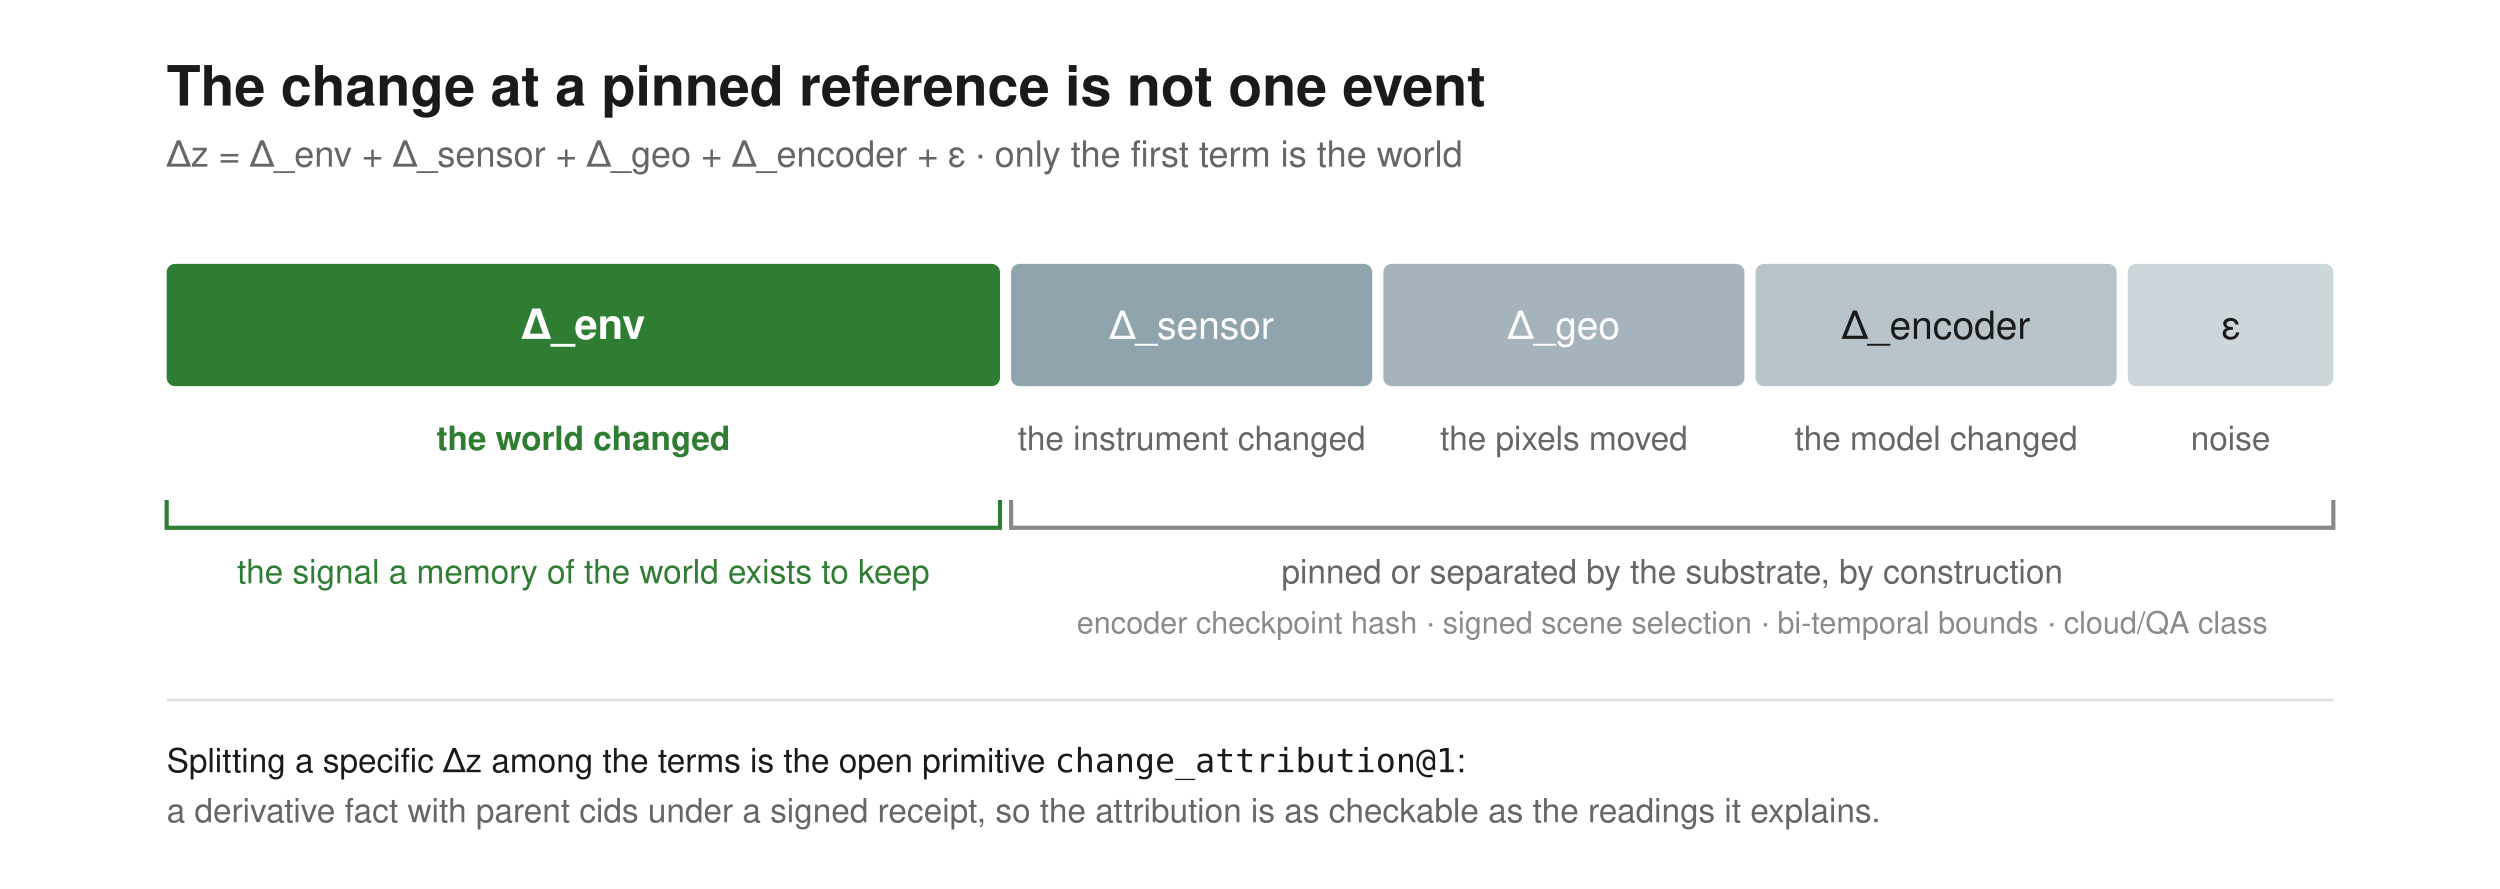
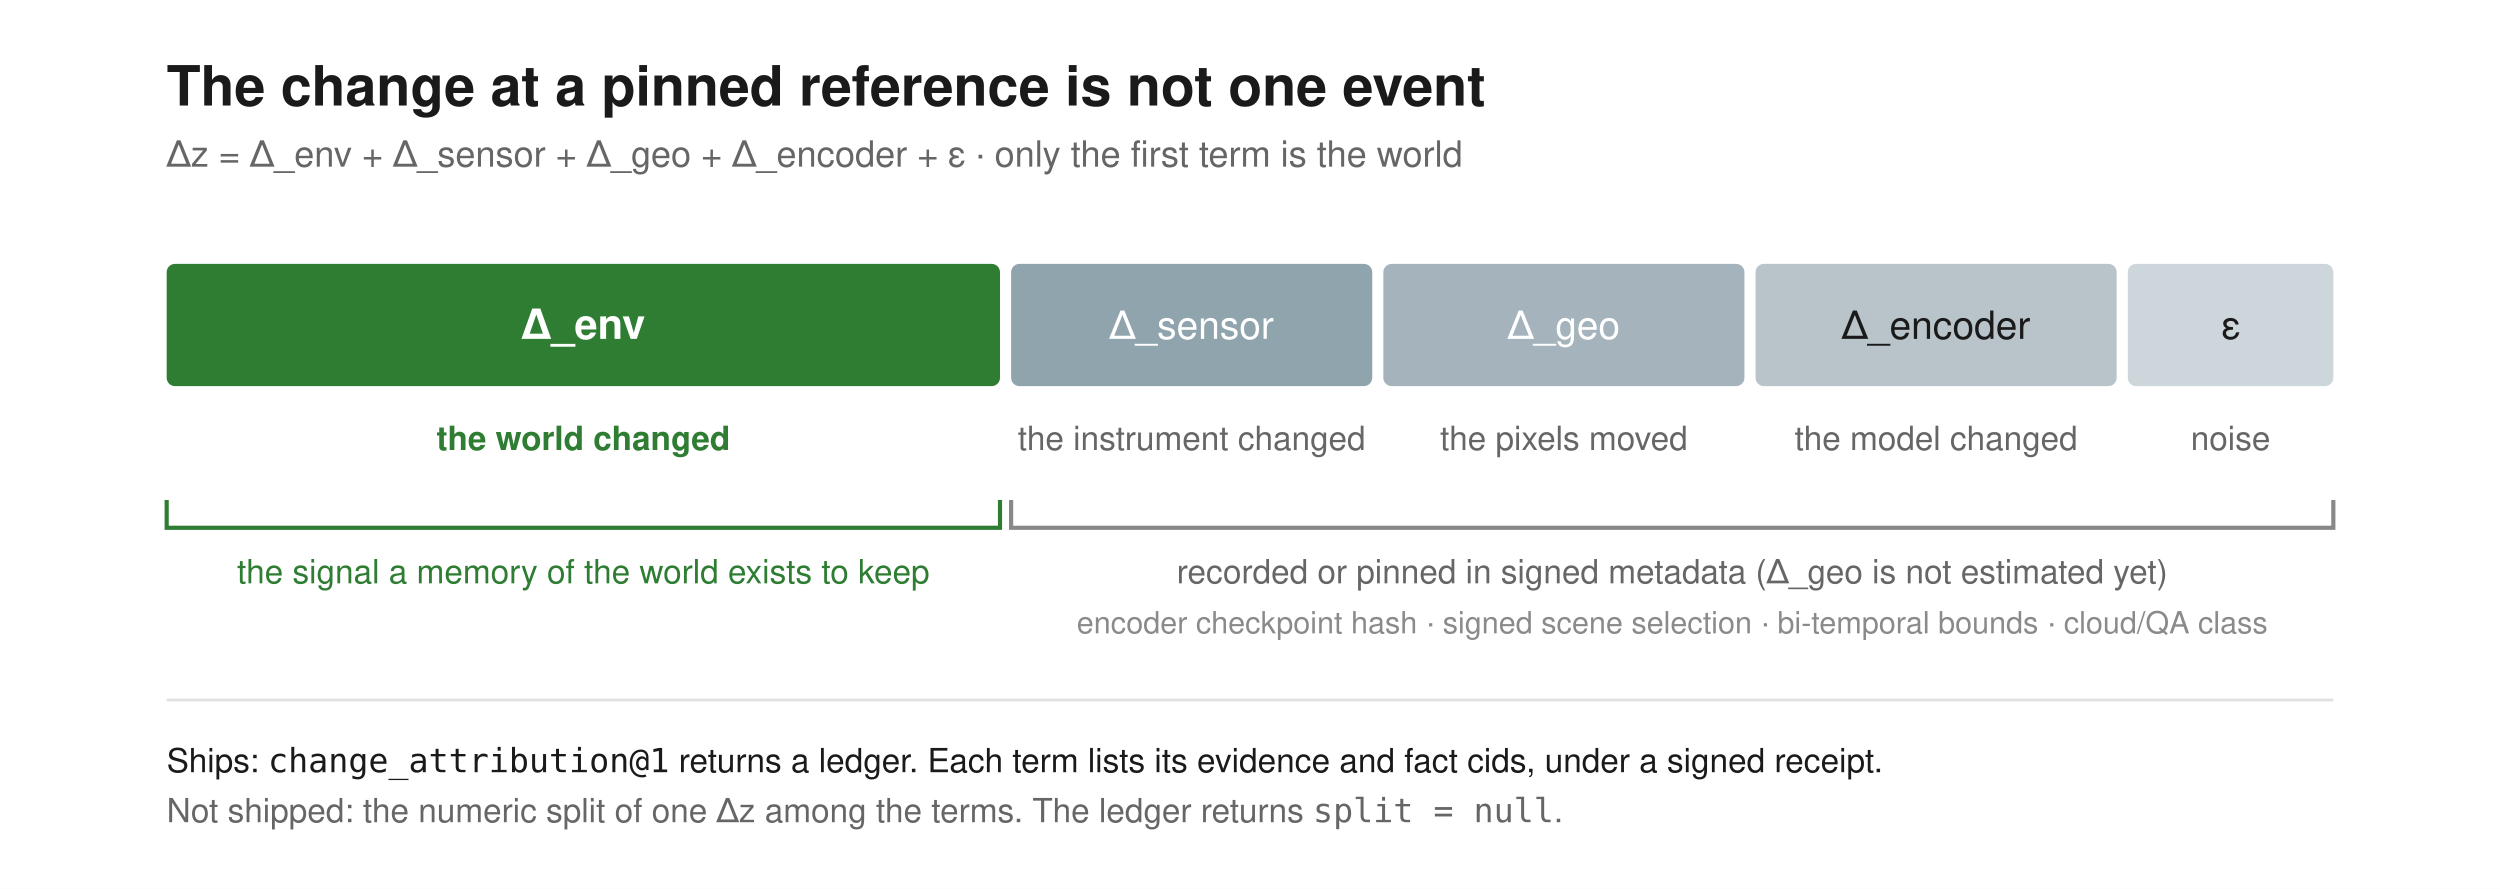
- <svg xmlns="http://www.w3.org/2000/svg" viewBox="0 0 900 320" font-family="Helvetica, Arial, sans-serif">
+ <svg xmlns="http://www.w3.org/2000/svg" viewBox="0 0 900 320" font-family="Helvetica, Arial, sans-serif" role="img" aria-labelledby="t37">
  <rect x="0" y="0" width="900" height="320" fill="#ffffff" />
  <text x="60" y="38" font-size="20" font-weight="bold" fill="#1a1a1a">The change at a pinned reference is not one event</text>
  <text x="60" y="60" font-size="13" fill="#666666">Δz = Δ_env + Δ_sensor + Δ_geo + Δ_encoder + ε · only the first term is the world</text>
  <rect x="60" y="95" width="300" height="44" fill="#2e7d32" rx="3" />
  <rect x="364" y="95" width="130" height="44" fill="#90a4ae" rx="3" />
  <rect x="498" y="95" width="130" height="44" fill="#a5b4bc" rx="3" />
  <rect x="632" y="95" width="130" height="44" fill="#b8c4ca" rx="3" />
  <rect x="766" y="95" width="74" height="44" fill="#cdd6da" rx="3" />
  <text x="210" y="122" font-size="15" font-weight="bold" fill="#ffffff" text-anchor="middle">Δ_env</text>
  <text x="429" y="122" font-size="14" fill="#ffffff" text-anchor="middle">Δ_sensor</text>
  <text x="563" y="122" font-size="14" fill="#ffffff" text-anchor="middle">Δ_geo</text>
  <text x="697" y="122" font-size="14" fill="#1a1a1a" text-anchor="middle">Δ_encoder</text>
  <text x="803" y="122" font-size="14" fill="#1a1a1a" text-anchor="middle">ε</text>
  <text x="210" y="162" font-size="12" fill="#2e7d32" text-anchor="middle" font-weight="bold">the world changed</text>
  <text x="429" y="162" font-size="12" fill="#666666" text-anchor="middle">the instrument changed</text>
  <text x="563" y="162" font-size="12" fill="#666666" text-anchor="middle">the pixels moved</text>
  <text x="697" y="162" font-size="12" fill="#666666" text-anchor="middle">the model changed</text>
  <text x="803" y="162" font-size="12" fill="#666666" text-anchor="middle">noise</text>
  <path d="M 60 180 L 60 190 L 360 190 L 360 180" stroke="#2e7d32" fill="none" stroke-width="1.5" />
  <text x="210" y="210" font-size="12" fill="#2e7d32" text-anchor="middle">the signal a memory of the world exists to keep</text>
  <path d="M 364 180 L 364 190 L 840 190 L 840 180" stroke="#888888" fill="none" stroke-width="1.5" />
-   <text x="602" y="210" font-size="12" fill="#666666" text-anchor="middle">pinned or separated by the substrate, by construction</text>
+   <text x="602" y="210" font-size="12" fill="#666666" text-anchor="middle">recorded or pinned in signed metadata (Δ_geo is not estimated yet)</text>
  <text x="602" y="228" font-size="11" fill="#8a8a8a" text-anchor="middle">encoder checkpoint hash · signed scene selection · bi-temporal bounds · cloud/QA class</text>
  <line x1="60" y1="252" x2="840" y2="252" stroke="#e0e0e0" stroke-width="1" />
-   <text x="60" y="278" font-size="12" fill="#1a1a1a">Splitting a specific Δz among the terms is the open primitive <tspan font-family="monospace">change_attribution@1</tspan>:</text>
-   <text x="60" y="296" font-size="12" fill="#666666">a derivative fact with parent cids under a signed receipt, so the attribution is as checkable as the readings it explains.</text>
+   <text x="60" y="278" font-size="12" fill="#1a1a1a">Ships: <tspan font-family="monospace">change_attribution@1</tspan> returns a ledger. Each term lists its evidence and fact cids, under a signed receipt.</text>
+   <text x="60" y="296" font-size="12" fill="#666666">Not shipped: the numeric split of one Δz among the terms. The ledger returns <tspan font-family="monospace">split = null</tspan>.</text>
</svg>
